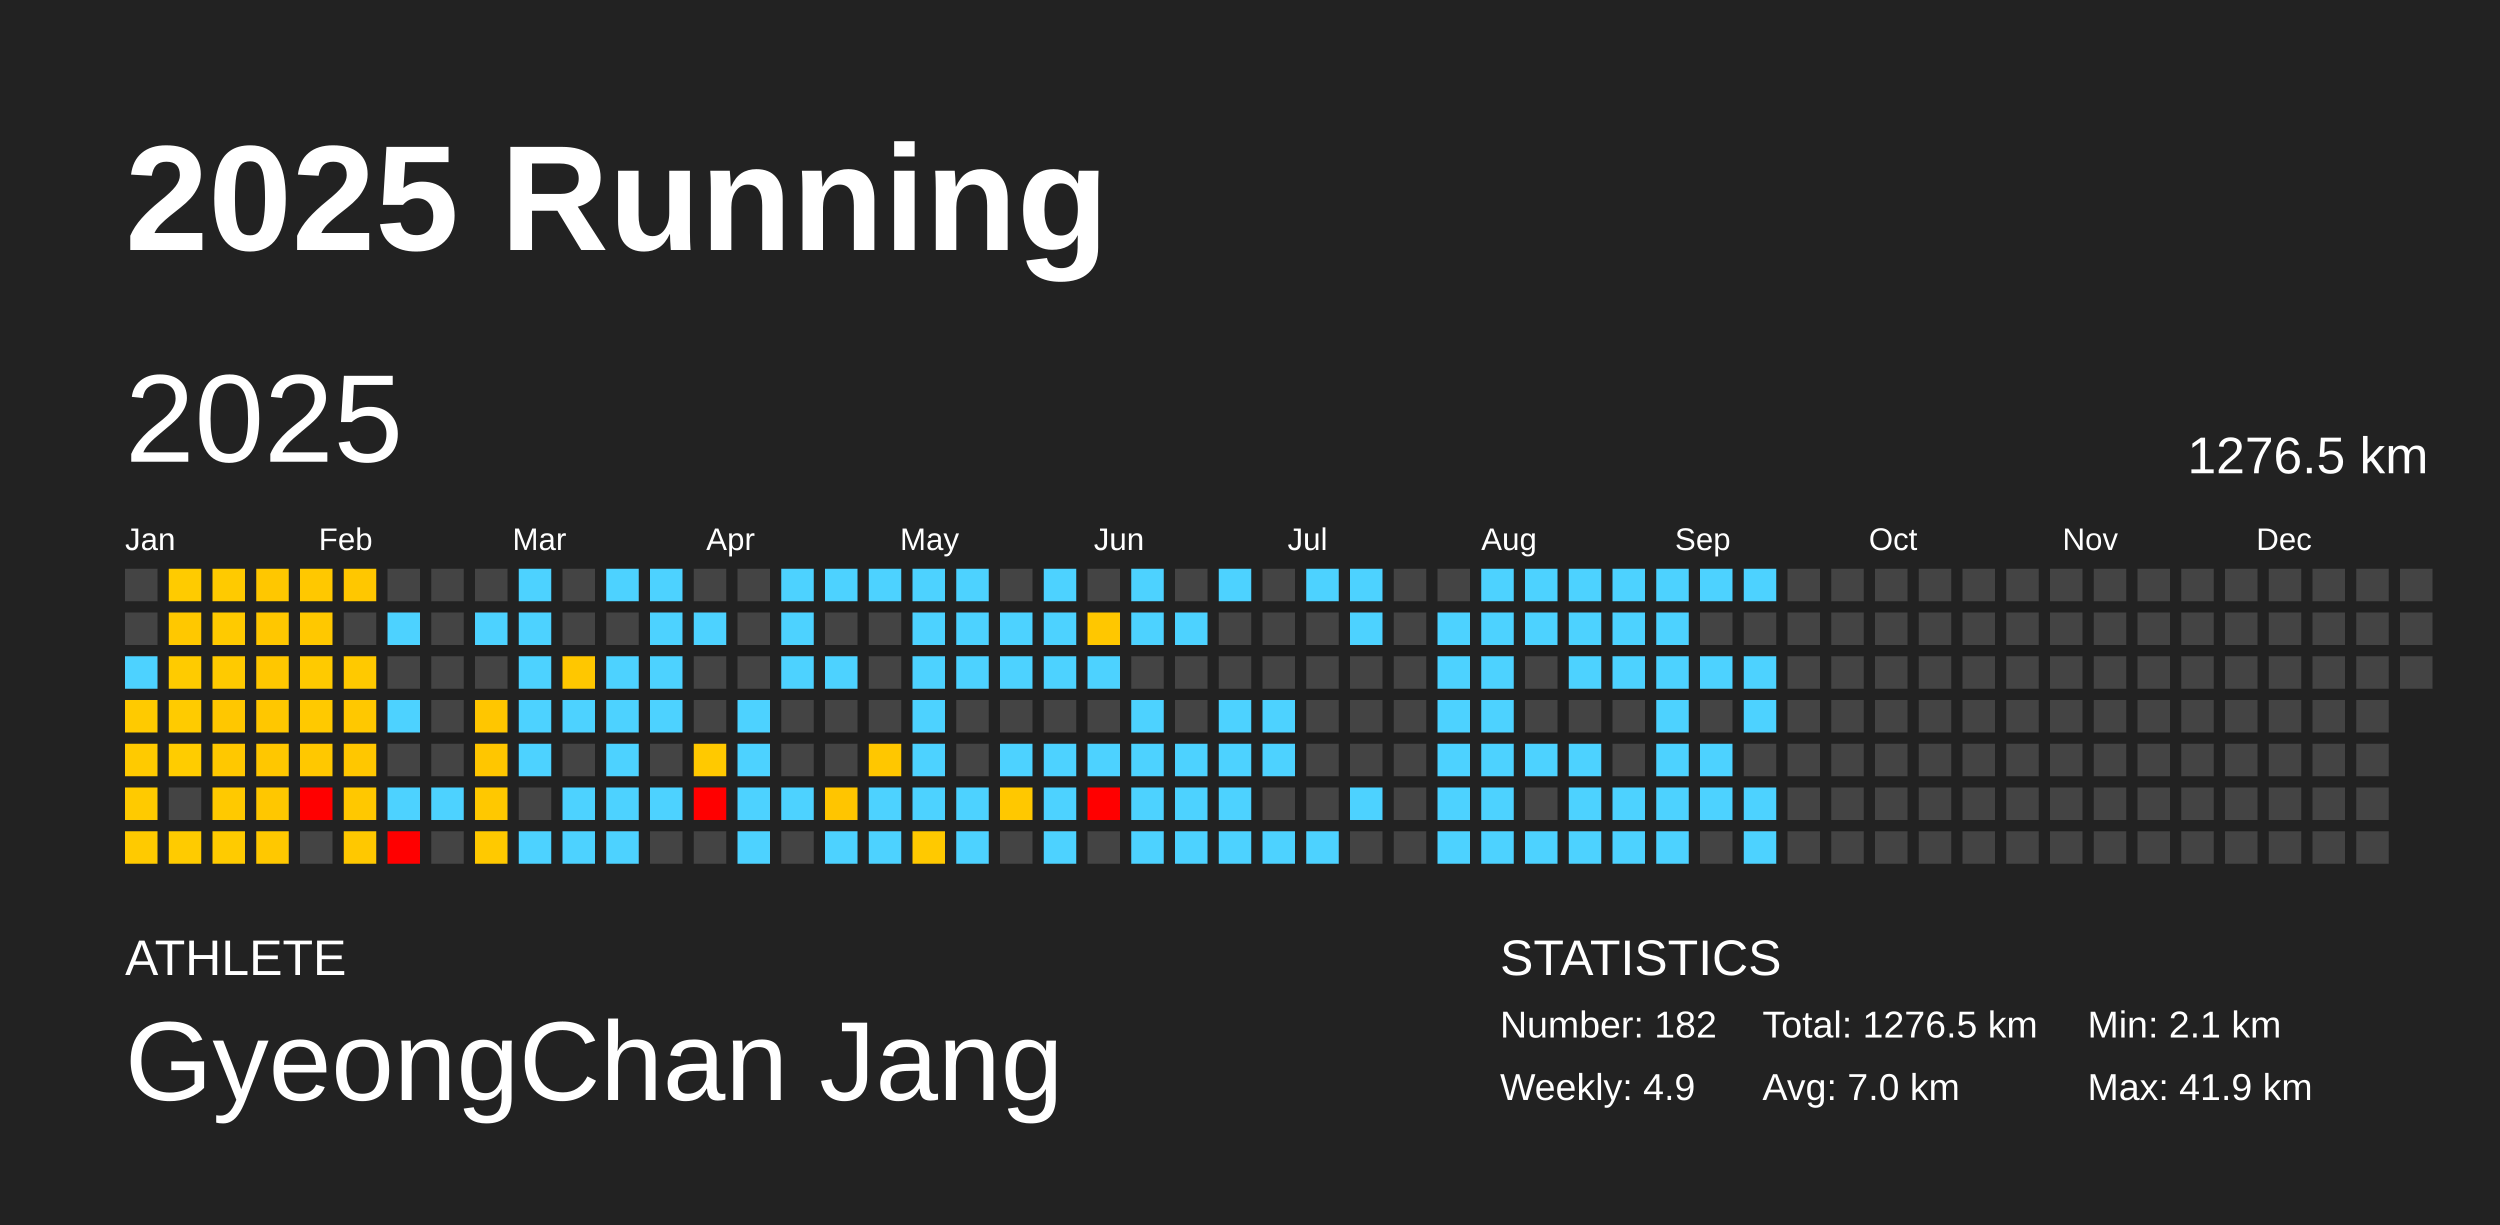
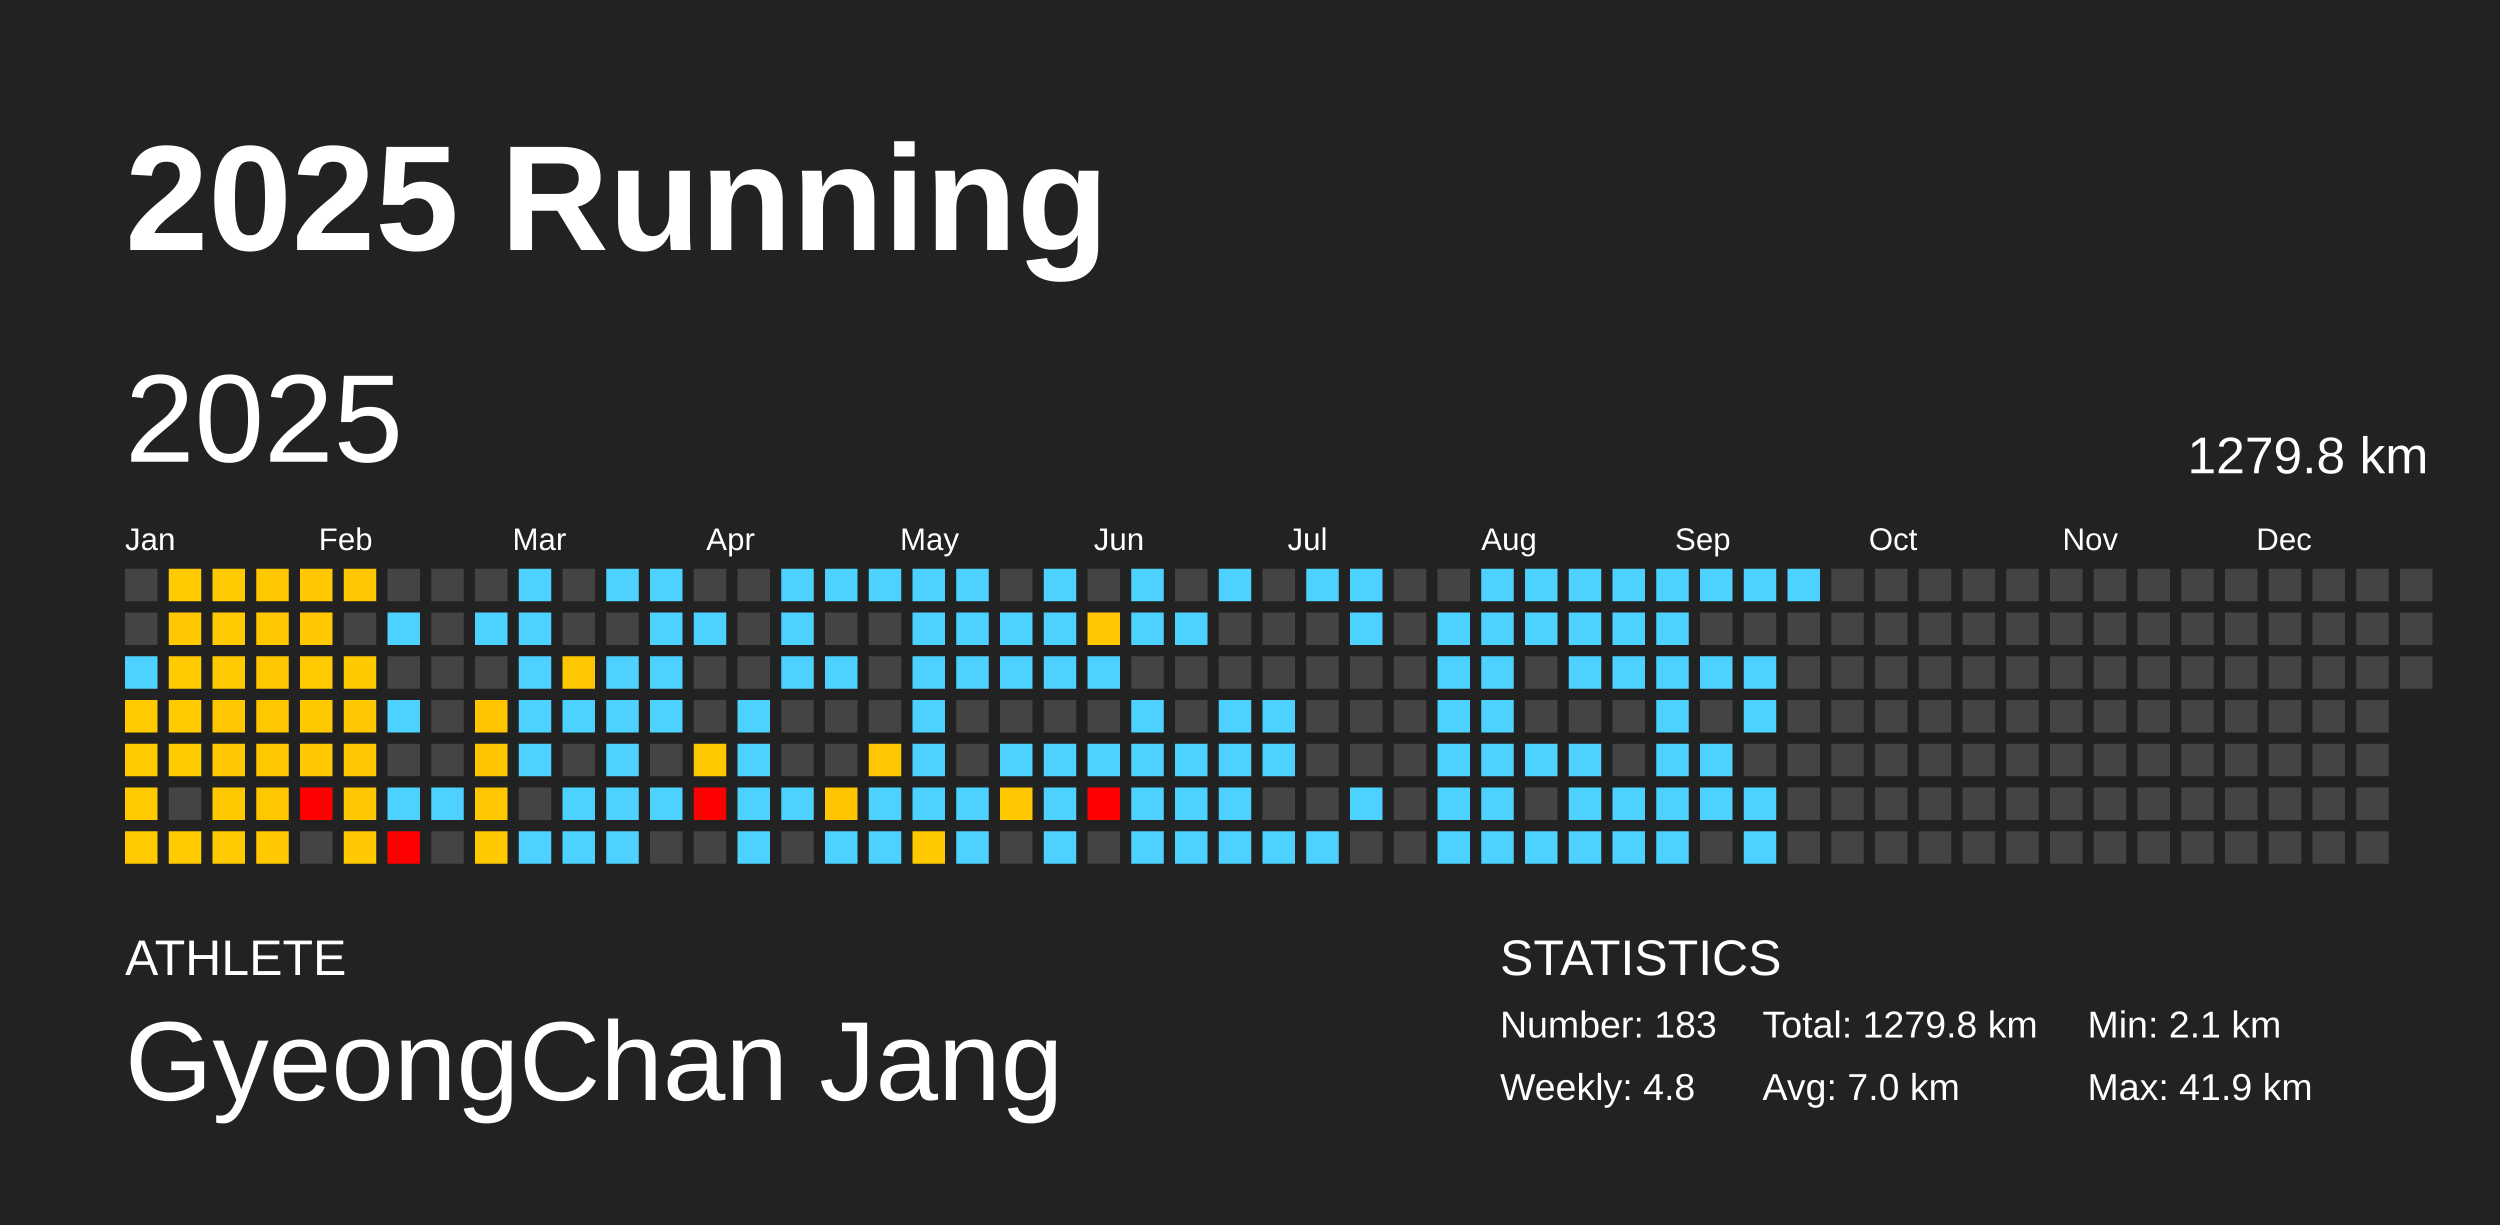
<svg xmlns="http://www.w3.org/2000/svg" baseProfile="full" height="98mm" version="1.1" viewBox="0,0,200,98" width="200mm">
  <defs />
  <rect fill="#222222" height="98" width="200" x="0" y="0" />
  <text fill="#FFFFFF" style="font-size:12px; font-family:Arial; font-weight:bold;" x="10" y="20">2025 Running</text>
  <text fill="#FFFFFF" style="font-size:4px; font-family:Arial" x="10" y="78">ATHLETE</text>
  <text fill="#FFFFFF" style="font-size:9px; font-family:Arial" x="10" y="88">GyeongChan Jang</text>
  <text fill="#FFFFFF" style="font-size:4px; font-family:Arial" x="120" y="78">STATISTICS</text>
-   <text fill="#FFFFFF" style="font-size:3px; font-family:Arial" x="120" y="83">Number: 182</text>
-   <text fill="#FFFFFF" style="font-size:3px; font-family:Arial" x="120" y="88">Weekly: 4.9</text>
-   <text fill="#FFFFFF" style="font-size:3px; font-family:Arial" x="141" y="83">Total: 1276.5 km</text>
+   <text fill="#FFFFFF" style="font-size:3px; font-family:Arial" x="120" y="83">Number: 183</text>
+   <text fill="#FFFFFF" style="font-size:3px; font-family:Arial" x="120" y="88">Weekly: 4.8</text>
+   <text fill="#FFFFFF" style="font-size:3px; font-family:Arial" x="141" y="83">Total: 1279.8 km</text>
  <text fill="#FFFFFF" style="font-size:3px; font-family:Arial" x="141" y="88">Avg: 7.0 km</text>
  <text fill="#FFFFFF" style="font-size:3px; font-family:Arial" x="167" y="83">Min: 2.1 km</text>
  <text fill="#FFFFFF" style="font-size:3px; font-family:Arial" x="167" y="88">Max: 41.9 km</text>
  <text dominant-baseline="hanging" fill="#FFFFFF" style="font-size:10.0px; font-family:Arial;" x="10" y="30">2025</text>
-   <text dominant-baseline="hanging" fill="#FFFFFF" style="font-size:4.125px; font-family:Arial;" x="175" y="35">1276.5 km</text>
+   <text dominant-baseline="hanging" fill="#FFFFFF" style="font-size:4.125px; font-family:Arial;" x="175" y="35">1279.8 km</text>
  <text fill="#FFFFFF" style="font-size:2.5px; font-family:Arial" x="10.0" y="44">Jan</text>
  <text fill="#FFFFFF" style="font-size:2.5px; font-family:Arial" x="25.5" y="44">Feb</text>
  <text fill="#FFFFFF" style="font-size:2.5px; font-family:Arial" x="41.0" y="44">Mar</text>
  <text fill="#FFFFFF" style="font-size:2.5px; font-family:Arial" x="56.5" y="44">Apr</text>
  <text fill="#FFFFFF" style="font-size:2.5px; font-family:Arial" x="72.0" y="44">May</text>
  <text fill="#FFFFFF" style="font-size:2.5px; font-family:Arial" x="87.5" y="44">Jun</text>
  <text fill="#FFFFFF" style="font-size:2.5px; font-family:Arial" x="103.0" y="44">Jul</text>
  <text fill="#FFFFFF" style="font-size:2.5px; font-family:Arial" x="118.5" y="44">Aug</text>
  <text fill="#FFFFFF" style="font-size:2.5px; font-family:Arial" x="134.0" y="44">Sep</text>
  <text fill="#FFFFFF" style="font-size:2.5px; font-family:Arial" x="149.5" y="44">Oct</text>
  <text fill="#FFFFFF" style="font-size:2.5px; font-family:Arial" x="165.0" y="44">Nov</text>
  <text fill="#FFFFFF" style="font-size:2.5px; font-family:Arial" x="180.5" y="44">Dec</text>
  <rect fill="#444444" height="2.6" width="2.6" x="10.0" y="45.5" />
  <rect fill="#444444" height="2.6" width="2.6" x="10.0" y="49.0" />
  <rect fill="#4dd2ff" height="2.6" width="2.6" x="10.0" y="52.5" />
  <rect fill="#ffca00" height="2.6" width="2.6" x="10.0" y="56.0" />
  <rect fill="#ffca00" height="2.6" width="2.6" x="10.0" y="59.5" />
  <rect fill="#ffca00" height="2.6" width="2.6" x="10.0" y="63.0" />
  <rect fill="#ffca00" height="2.6" width="2.6" x="10.0" y="66.5" />
  <rect fill="#ffcb00" height="2.6" width="2.6" x="13.5" y="45.5" />
  <rect fill="#ffc800" height="2.6" width="2.6" x="13.5" y="49.0" />
  <rect fill="#ffcb00" height="2.6" width="2.6" x="13.5" y="52.5" />
  <rect fill="#ffcb00" height="2.6" width="2.6" x="13.5" y="56.0" />
  <rect fill="#ffcc00" height="2.6" width="2.6" x="13.5" y="59.5" />
  <rect fill="#444444" height="2.6" width="2.6" x="13.5" y="63.0" />
  <rect fill="#ffcb00" height="2.6" width="2.6" x="13.5" y="66.5" />
  <rect fill="#ffca00" height="2.6" width="2.6" x="17.0" y="45.5" />
  <rect fill="#ffca00" height="2.6" width="2.6" x="17.0" y="49.0" />
  <rect fill="#ffca00" height="2.6" width="2.6" x="17.0" y="52.5" />
  <rect fill="#ffc700" height="2.6" width="2.6" x="17.0" y="56.0" />
  <rect fill="#ffc800" height="2.6" width="2.6" x="17.0" y="59.5" />
  <rect fill="#ffc900" height="2.6" width="2.6" x="17.0" y="63.0" />
  <rect fill="#ffcb00" height="2.6" width="2.6" x="17.0" y="66.5" />
  <rect fill="#ffc700" height="2.6" width="2.6" x="20.5" y="45.5" />
  <rect fill="#ffc700" height="2.6" width="2.6" x="20.5" y="49.0" />
  <rect fill="#ffc700" height="2.6" width="2.6" x="20.5" y="52.5" />
  <rect fill="#ffc700" height="2.6" width="2.6" x="20.5" y="56.0" />
  <rect fill="#ffc700" height="2.6" width="2.6" x="20.5" y="59.5" />
  <rect fill="#ffc700" height="2.6" width="2.6" x="20.5" y="63.0" />
  <rect fill="#ffc800" height="2.6" width="2.6" x="20.5" y="66.5" />
  <rect fill="#ffc800" height="2.6" width="2.6" x="24.0" y="45.5" />
  <rect fill="#ffc800" height="2.6" width="2.6" x="24.0" y="49.0" />
  <rect fill="#ffca00" height="2.6" width="2.6" x="24.0" y="52.5" />
  <rect fill="#ffc900" height="2.6" width="2.6" x="24.0" y="56.0" />
  <rect fill="#ffc800" height="2.6" width="2.6" x="24.0" y="59.5" />
  <rect fill="red" height="2.6" width="2.6" x="24.0" y="63.0" />
  <rect fill="#444444" height="2.6" width="2.6" x="24.0" y="66.5" />
  <rect fill="#ffc700" height="2.6" width="2.6" x="27.5" y="45.5" />
  <rect fill="#444444" height="2.6" width="2.6" x="27.5" y="49.0" />
  <rect fill="#ffc900" height="2.6" width="2.6" x="27.5" y="52.5" />
  <rect fill="#ffc800" height="2.6" width="2.6" x="27.5" y="56.0" />
  <rect fill="#ffc700" height="2.6" width="2.6" x="27.5" y="59.5" />
  <rect fill="#ffc800" height="2.6" width="2.6" x="27.5" y="63.0" />
  <rect fill="#ffc800" height="2.6" width="2.6" x="27.5" y="66.5" />
  <rect fill="#444444" height="2.6" width="2.6" x="31.0" y="45.5" />
  <rect fill="#4dd2ff" height="2.6" width="2.6" x="31.0" y="49.0" />
  <rect fill="#444444" height="2.6" width="2.6" x="31.0" y="52.5" />
  <rect fill="#4dd2ff" height="2.6" width="2.6" x="31.0" y="56.0" />
  <rect fill="#444444" height="2.6" width="2.6" x="31.0" y="59.5" />
  <rect fill="#4dd2ff" height="2.6" width="2.6" x="31.0" y="63.0" />
  <rect fill="red" height="2.6" width="2.6" x="31.0" y="66.5" />
  <rect fill="#444444" height="2.6" width="2.6" x="34.5" y="45.5" />
  <rect fill="#444444" height="2.6" width="2.6" x="34.5" y="49.0" />
  <rect fill="#444444" height="2.6" width="2.6" x="34.5" y="52.5" />
  <rect fill="#444444" height="2.6" width="2.6" x="34.5" y="56.0" />
  <rect fill="#444444" height="2.6" width="2.6" x="34.5" y="59.5" />
  <rect fill="#4dd2ff" height="2.6" width="2.6" x="34.5" y="63.0" />
  <rect fill="#444444" height="2.6" width="2.6" x="34.5" y="66.5" />
  <rect fill="#444444" height="2.6" width="2.6" x="38.0" y="45.5" />
  <rect fill="#4dd2ff" height="2.6" width="2.6" x="38.0" y="49.0" />
  <rect fill="#444444" height="2.6" width="2.6" x="38.0" y="52.5" />
  <rect fill="#ffc600" height="2.6" width="2.6" x="38.0" y="56.0" />
  <rect fill="#ffc600" height="2.6" width="2.6" x="38.0" y="59.5" />
  <rect fill="#ffc800" height="2.6" width="2.6" x="38.0" y="63.0" />
  <rect fill="#ffc900" height="2.6" width="2.6" x="38.0" y="66.5" />
  <rect fill="#4dd2ff" height="2.6" width="2.6" x="41.5" y="45.5" />
  <rect fill="#4dd2ff" height="2.6" width="2.6" x="41.5" y="49.0" />
  <rect fill="#4dd2ff" height="2.6" width="2.6" x="41.5" y="52.5" />
  <rect fill="#4dd2ff" height="2.6" width="2.6" x="41.5" y="56.0" />
  <rect fill="#4dd2ff" height="2.6" width="2.6" x="41.5" y="59.5" />
  <rect fill="#444444" height="2.6" width="2.6" x="41.5" y="63.0" />
  <rect fill="#4dd2ff" height="2.6" width="2.6" x="41.5" y="66.5" />
  <rect fill="#444444" height="2.6" width="2.6" x="45.0" y="45.5" />
  <rect fill="#444444" height="2.6" width="2.6" x="45.0" y="49.0" />
  <rect fill="#ffc700" height="2.6" width="2.6" x="45.0" y="52.5" />
  <rect fill="#4dd2ff" height="2.6" width="2.6" x="45.0" y="56.0" />
  <rect fill="#444444" height="2.6" width="2.6" x="45.0" y="59.5" />
  <rect fill="#4dd2ff" height="2.6" width="2.6" x="45.0" y="63.0" />
  <rect fill="#4dd2ff" height="2.6" width="2.6" x="45.0" y="66.5" />
  <rect fill="#4dd2ff" height="2.6" width="2.6" x="48.5" y="45.5" />
  <rect fill="#444444" height="2.6" width="2.6" x="48.5" y="49.0" />
  <rect fill="#4dd2ff" height="2.6" width="2.6" x="48.5" y="52.5" />
  <rect fill="#4dd2ff" height="2.6" width="2.6" x="48.5" y="56.0" />
  <rect fill="#4dd2ff" height="2.6" width="2.6" x="48.5" y="59.5" />
  <rect fill="#4dd2ff" height="2.6" width="2.6" x="48.5" y="63.0" />
  <rect fill="#4dd2ff" height="2.6" width="2.6" x="48.5" y="66.5" />
  <rect fill="#4dd2ff" height="2.6" width="2.6" x="52.0" y="45.5" />
  <rect fill="#4dd2ff" height="2.6" width="2.6" x="52.0" y="49.0" />
  <rect fill="#4dd2ff" height="2.6" width="2.6" x="52.0" y="52.5" />
  <rect fill="#4dd2ff" height="2.6" width="2.6" x="52.0" y="56.0" />
  <rect fill="#444444" height="2.6" width="2.6" x="52.0" y="59.5" />
  <rect fill="#4dd2ff" height="2.6" width="2.6" x="52.0" y="63.0" />
  <rect fill="#444444" height="2.6" width="2.6" x="52.0" y="66.5" />
  <rect fill="#444444" height="2.6" width="2.6" x="55.5" y="45.5" />
  <rect fill="#4dd2ff" height="2.6" width="2.6" x="55.5" y="49.0" />
  <rect fill="#444444" height="2.6" width="2.6" x="55.5" y="52.5" />
  <rect fill="#444444" height="2.6" width="2.6" x="55.5" y="56.0" />
  <rect fill="#ffc900" height="2.6" width="2.6" x="55.5" y="59.5" />
  <rect fill="red" height="2.6" width="2.6" x="55.5" y="63.0" />
  <rect fill="#444444" height="2.6" width="2.6" x="55.5" y="66.5" />
  <rect fill="#444444" height="2.6" width="2.6" x="59.0" y="45.5" />
  <rect fill="#444444" height="2.6" width="2.6" x="59.0" y="49.0" />
  <rect fill="#444444" height="2.6" width="2.6" x="59.0" y="52.5" />
  <rect fill="#4dd2ff" height="2.6" width="2.6" x="59.0" y="56.0" />
  <rect fill="#4dd2ff" height="2.6" width="2.6" x="59.0" y="59.5" />
  <rect fill="#4dd2ff" height="2.6" width="2.6" x="59.0" y="63.0" />
  <rect fill="#4dd2ff" height="2.6" width="2.6" x="59.0" y="66.5" />
  <rect fill="#4dd2ff" height="2.6" width="2.6" x="62.5" y="45.5" />
  <rect fill="#4dd2ff" height="2.6" width="2.6" x="62.5" y="49.0" />
  <rect fill="#4dd2ff" height="2.6" width="2.6" x="62.5" y="52.5" />
  <rect fill="#444444" height="2.6" width="2.6" x="62.5" y="56.0" />
  <rect fill="#444444" height="2.6" width="2.6" x="62.5" y="59.5" />
  <rect fill="#4dd2ff" height="2.6" width="2.6" x="62.5" y="63.0" />
  <rect fill="#444444" height="2.6" width="2.6" x="62.5" y="66.5" />
  <rect fill="#4dd2ff" height="2.6" width="2.6" x="66.0" y="45.5" />
  <rect fill="#444444" height="2.6" width="2.6" x="66.0" y="49.0" />
  <rect fill="#4dd2ff" height="2.6" width="2.6" x="66.0" y="52.5" />
  <rect fill="#444444" height="2.6" width="2.6" x="66.0" y="56.0" />
  <rect fill="#444444" height="2.6" width="2.6" x="66.0" y="59.5" />
  <rect fill="#ffc500" height="2.6" width="2.6" x="66.0" y="63.0" />
  <rect fill="#4dd2ff" height="2.6" width="2.6" x="66.0" y="66.5" />
  <rect fill="#4dd2ff" height="2.6" width="2.6" x="69.5" y="45.5" />
  <rect fill="#444444" height="2.6" width="2.6" x="69.5" y="49.0" />
  <rect fill="#444444" height="2.6" width="2.6" x="69.5" y="52.5" />
  <rect fill="#444444" height="2.6" width="2.6" x="69.5" y="56.0" />
  <rect fill="#ffc700" height="2.6" width="2.6" x="69.5" y="59.5" />
  <rect fill="#4dd2ff" height="2.6" width="2.6" x="69.5" y="63.0" />
  <rect fill="#4dd2ff" height="2.6" width="2.6" x="69.5" y="66.5" />
  <rect fill="#4dd2ff" height="2.6" width="2.6" x="73.0" y="45.5" />
  <rect fill="#4dd2ff" height="2.6" width="2.6" x="73.0" y="49.0" />
  <rect fill="#4dd2ff" height="2.6" width="2.6" x="73.0" y="52.5" />
  <rect fill="#4dd2ff" height="2.6" width="2.6" x="73.0" y="56.0" />
  <rect fill="#4dd2ff" height="2.6" width="2.6" x="73.0" y="59.5" />
  <rect fill="#4dd2ff" height="2.6" width="2.6" x="73.0" y="63.0" />
  <rect fill="#ffc900" height="2.6" width="2.6" x="73.0" y="66.5" />
  <rect fill="#4dd2ff" height="2.6" width="2.6" x="76.5" y="45.5" />
  <rect fill="#4dd2ff" height="2.6" width="2.6" x="76.5" y="49.0" />
  <rect fill="#4dd2ff" height="2.6" width="2.6" x="76.5" y="52.5" />
  <rect fill="#444444" height="2.6" width="2.6" x="76.5" y="56.0" />
  <rect fill="#444444" height="2.6" width="2.6" x="76.5" y="59.5" />
  <rect fill="#4dd2ff" height="2.6" width="2.6" x="76.5" y="63.0" />
  <rect fill="#4dd2ff" height="2.6" width="2.6" x="76.5" y="66.5" />
  <rect fill="#444444" height="2.6" width="2.6" x="80.0" y="45.5" />
  <rect fill="#4dd2ff" height="2.6" width="2.6" x="80.0" y="49.0" />
  <rect fill="#4dd2ff" height="2.6" width="2.6" x="80.0" y="52.5" />
  <rect fill="#444444" height="2.6" width="2.6" x="80.0" y="56.0" />
  <rect fill="#4dd2ff" height="2.6" width="2.6" x="80.0" y="59.5" />
  <rect fill="#ffc800" height="2.6" width="2.6" x="80.0" y="63.0" />
  <rect fill="#444444" height="2.6" width="2.6" x="80.0" y="66.5" />
  <rect fill="#4dd2ff" height="2.6" width="2.6" x="83.5" y="45.5" />
  <rect fill="#4dd2ff" height="2.6" width="2.6" x="83.5" y="49.0" />
  <rect fill="#4dd2ff" height="2.6" width="2.6" x="83.5" y="52.5" />
  <rect fill="#444444" height="2.6" width="2.6" x="83.5" y="56.0" />
  <rect fill="#4dd2ff" height="2.6" width="2.6" x="83.5" y="59.5" />
  <rect fill="#4dd2ff" height="2.6" width="2.6" x="83.5" y="63.0" />
  <rect fill="#4dd2ff" height="2.6" width="2.6" x="83.5" y="66.5" />
  <rect fill="#444444" height="2.6" width="2.6" x="87.0" y="45.5" />
  <rect fill="#ffc700" height="2.6" width="2.6" x="87.0" y="49.0" />
  <rect fill="#4dd2ff" height="2.6" width="2.6" x="87.0" y="52.5" />
  <rect fill="#444444" height="2.6" width="2.6" x="87.0" y="56.0" />
  <rect fill="#4dd2ff" height="2.6" width="2.6" x="87.0" y="59.5" />
  <rect fill="red" height="2.6" width="2.6" x="87.0" y="63.0" />
  <rect fill="#444444" height="2.6" width="2.6" x="87.0" y="66.5" />
  <rect fill="#4dd2ff" height="2.6" width="2.6" x="90.5" y="45.5" />
  <rect fill="#4dd2ff" height="2.6" width="2.6" x="90.5" y="49.0" />
  <rect fill="#444444" height="2.6" width="2.6" x="90.5" y="52.5" />
  <rect fill="#4dd2ff" height="2.6" width="2.6" x="90.5" y="56.0" />
  <rect fill="#4dd2ff" height="2.6" width="2.6" x="90.5" y="59.5" />
  <rect fill="#4dd2ff" height="2.6" width="2.6" x="90.5" y="63.0" />
  <rect fill="#4dd2ff" height="2.6" width="2.6" x="90.5" y="66.5" />
  <rect fill="#444444" height="2.6" width="2.6" x="94.0" y="45.5" />
  <rect fill="#4dd2ff" height="2.6" width="2.6" x="94.0" y="49.0" />
  <rect fill="#444444" height="2.6" width="2.6" x="94.0" y="52.5" />
  <rect fill="#444444" height="2.6" width="2.6" x="94.0" y="56.0" />
  <rect fill="#4dd2ff" height="2.6" width="2.6" x="94.0" y="59.5" />
  <rect fill="#4dd2ff" height="2.6" width="2.6" x="94.0" y="63.0" />
  <rect fill="#4dd2ff" height="2.6" width="2.6" x="94.0" y="66.5" />
  <rect fill="#4dd2ff" height="2.6" width="2.6" x="97.5" y="45.5" />
  <rect fill="#444444" height="2.6" width="2.6" x="97.5" y="49.0" />
  <rect fill="#444444" height="2.6" width="2.6" x="97.5" y="52.5" />
  <rect fill="#4dd2ff" height="2.6" width="2.6" x="97.5" y="56.0" />
  <rect fill="#4dd2ff" height="2.6" width="2.6" x="97.5" y="59.5" />
  <rect fill="#4dd2ff" height="2.6" width="2.6" x="97.5" y="63.0" />
  <rect fill="#4dd2ff" height="2.6" width="2.6" x="97.5" y="66.5" />
  <rect fill="#444444" height="2.6" width="2.6" x="101.0" y="45.5" />
  <rect fill="#444444" height="2.6" width="2.6" x="101.0" y="49.0" />
  <rect fill="#444444" height="2.6" width="2.6" x="101.0" y="52.5" />
  <rect fill="#4dd2ff" height="2.6" width="2.6" x="101.0" y="56.0" />
  <rect fill="#4dd2ff" height="2.6" width="2.6" x="101.0" y="59.5" />
  <rect fill="#444444" height="2.6" width="2.6" x="101.0" y="63.0" />
  <rect fill="#4dd2ff" height="2.6" width="2.6" x="101.0" y="66.5" />
  <rect fill="#4dd2ff" height="2.6" width="2.6" x="104.5" y="45.5" />
  <rect fill="#444444" height="2.6" width="2.6" x="104.5" y="49.0" />
  <rect fill="#444444" height="2.6" width="2.6" x="104.5" y="52.5" />
  <rect fill="#444444" height="2.6" width="2.6" x="104.5" y="56.0" />
  <rect fill="#444444" height="2.6" width="2.6" x="104.5" y="59.5" />
  <rect fill="#444444" height="2.6" width="2.6" x="104.5" y="63.0" />
  <rect fill="#4dd2ff" height="2.6" width="2.6" x="104.5" y="66.5" />
  <rect fill="#4dd2ff" height="2.6" width="2.6" x="108.0" y="45.5" />
  <rect fill="#4dd2ff" height="2.6" width="2.6" x="108.0" y="49.0" />
  <rect fill="#444444" height="2.6" width="2.6" x="108.0" y="52.5" />
  <rect fill="#444444" height="2.6" width="2.6" x="108.0" y="56.0" />
  <rect fill="#444444" height="2.6" width="2.6" x="108.0" y="59.5" />
  <rect fill="#4dd2ff" height="2.6" width="2.6" x="108.0" y="63.0" />
  <rect fill="#444444" height="2.6" width="2.6" x="108.0" y="66.5" />
  <rect fill="#444444" height="2.6" width="2.6" x="111.5" y="45.5" />
  <rect fill="#444444" height="2.6" width="2.6" x="111.5" y="49.0" />
  <rect fill="#444444" height="2.6" width="2.6" x="111.5" y="52.5" />
  <rect fill="#444444" height="2.6" width="2.6" x="111.5" y="56.0" />
  <rect fill="#444444" height="2.6" width="2.6" x="111.5" y="59.5" />
  <rect fill="#444444" height="2.6" width="2.6" x="111.5" y="63.0" />
  <rect fill="#444444" height="2.6" width="2.6" x="111.5" y="66.5" />
  <rect fill="#444444" height="2.6" width="2.6" x="115.0" y="45.5" />
  <rect fill="#4dd2ff" height="2.6" width="2.6" x="115.0" y="49.0" />
  <rect fill="#4dd2ff" height="2.6" width="2.6" x="115.0" y="52.5" />
  <rect fill="#4dd2ff" height="2.6" width="2.6" x="115.0" y="56.0" />
  <rect fill="#4dd2ff" height="2.6" width="2.6" x="115.0" y="59.5" />
  <rect fill="#4dd2ff" height="2.6" width="2.6" x="115.0" y="63.0" />
  <rect fill="#4dd2ff" height="2.6" width="2.6" x="115.0" y="66.5" />
  <rect fill="#4dd2ff" height="2.6" width="2.6" x="118.5" y="45.5" />
  <rect fill="#4dd2ff" height="2.6" width="2.6" x="118.5" y="49.0" />
  <rect fill="#4dd2ff" height="2.6" width="2.6" x="118.5" y="52.5" />
  <rect fill="#4dd2ff" height="2.6" width="2.6" x="118.5" y="56.0" />
  <rect fill="#4dd2ff" height="2.6" width="2.6" x="118.5" y="59.5" />
  <rect fill="#4dd2ff" height="2.6" width="2.6" x="118.5" y="63.0" />
  <rect fill="#4dd2ff" height="2.6" width="2.6" x="118.5" y="66.5" />
  <rect fill="#4dd2ff" height="2.6" width="2.6" x="122.0" y="45.5" />
  <rect fill="#4dd2ff" height="2.6" width="2.6" x="122.0" y="49.0" />
  <rect fill="#444444" height="2.6" width="2.6" x="122.0" y="52.5" />
  <rect fill="#444444" height="2.6" width="2.6" x="122.0" y="56.0" />
  <rect fill="#4dd2ff" height="2.6" width="2.6" x="122.0" y="59.5" />
  <rect fill="#444444" height="2.6" width="2.6" x="122.0" y="63.0" />
  <rect fill="#4dd2ff" height="2.6" width="2.6" x="122.0" y="66.5" />
  <rect fill="#4dd2ff" height="2.6" width="2.6" x="125.5" y="45.5" />
  <rect fill="#4dd2ff" height="2.6" width="2.6" x="125.5" y="49.0" />
  <rect fill="#4dd2ff" height="2.6" width="2.6" x="125.5" y="52.5" />
  <rect fill="#444444" height="2.6" width="2.6" x="125.5" y="56.0" />
  <rect fill="#4dd2ff" height="2.6" width="2.6" x="125.5" y="59.5" />
  <rect fill="#4dd2ff" height="2.6" width="2.6" x="125.5" y="63.0" />
  <rect fill="#4dd2ff" height="2.6" width="2.6" x="125.5" y="66.5" />
  <rect fill="#4dd2ff" height="2.6" width="2.6" x="129.0" y="45.5" />
  <rect fill="#4dd2ff" height="2.6" width="2.6" x="129.0" y="49.0" />
  <rect fill="#4dd2ff" height="2.6" width="2.6" x="129.0" y="52.5" />
  <rect fill="#444444" height="2.6" width="2.6" x="129.0" y="56.0" />
  <rect fill="#444444" height="2.6" width="2.6" x="129.0" y="59.5" />
  <rect fill="#4dd2ff" height="2.6" width="2.6" x="129.0" y="63.0" />
  <rect fill="#4dd2ff" height="2.6" width="2.6" x="129.0" y="66.5" />
  <rect fill="#4dd2ff" height="2.6" width="2.6" x="132.5" y="45.5" />
  <rect fill="#4dd2ff" height="2.6" width="2.6" x="132.5" y="49.0" />
  <rect fill="#4dd2ff" height="2.6" width="2.6" x="132.5" y="52.5" />
  <rect fill="#4dd2ff" height="2.6" width="2.6" x="132.5" y="56.0" />
  <rect fill="#4dd2ff" height="2.6" width="2.6" x="132.5" y="59.5" />
  <rect fill="#4dd2ff" height="2.6" width="2.6" x="132.5" y="63.0" />
  <rect fill="#4dd2ff" height="2.6" width="2.6" x="132.5" y="66.5" />
  <rect fill="#4dd2ff" height="2.6" width="2.6" x="136.0" y="45.5" />
  <rect fill="#444444" height="2.6" width="2.6" x="136.0" y="49.0" />
  <rect fill="#4dd2ff" height="2.6" width="2.6" x="136.0" y="52.5" />
  <rect fill="#444444" height="2.6" width="2.6" x="136.0" y="56.0" />
  <rect fill="#4dd2ff" height="2.6" width="2.6" x="136.0" y="59.5" />
  <rect fill="#4dd2ff" height="2.6" width="2.6" x="136.0" y="63.0" />
  <rect fill="#444444" height="2.6" width="2.6" x="136.0" y="66.5" />
  <rect fill="#4dd2ff" height="2.6" width="2.6" x="139.5" y="45.5" />
  <rect fill="#444444" height="2.6" width="2.6" x="139.5" y="49.0" />
  <rect fill="#4dd2ff" height="2.6" width="2.6" x="139.5" y="52.5" />
  <rect fill="#4dd2ff" height="2.6" width="2.6" x="139.5" y="56.0" />
  <rect fill="#444444" height="2.6" width="2.6" x="139.5" y="59.5" />
  <rect fill="#4dd2ff" height="2.6" width="2.6" x="139.5" y="63.0" />
  <rect fill="#4dd2ff" height="2.6" width="2.6" x="139.5" y="66.5" />
-   <rect fill="#444444" height="2.6" width="2.6" x="143.0" y="45.5" />
+   <rect fill="#4dd2ff" height="2.6" width="2.6" x="143.0" y="45.5" />
  <rect fill="#444444" height="2.6" width="2.6" x="143.0" y="49.0" />
  <rect fill="#444444" height="2.6" width="2.6" x="143.0" y="52.5" />
  <rect fill="#444444" height="2.6" width="2.6" x="143.0" y="56.0" />
  <rect fill="#444444" height="2.6" width="2.6" x="143.0" y="59.5" />
  <rect fill="#444444" height="2.6" width="2.6" x="143.0" y="63.0" />
  <rect fill="#444444" height="2.6" width="2.6" x="143.0" y="66.5" />
  <rect fill="#444444" height="2.6" width="2.6" x="146.5" y="45.5" />
  <rect fill="#444444" height="2.6" width="2.6" x="146.5" y="49.0" />
  <rect fill="#444444" height="2.6" width="2.6" x="146.5" y="52.5" />
  <rect fill="#444444" height="2.6" width="2.6" x="146.5" y="56.0" />
  <rect fill="#444444" height="2.6" width="2.6" x="146.5" y="59.5" />
  <rect fill="#444444" height="2.6" width="2.6" x="146.5" y="63.0" />
  <rect fill="#444444" height="2.6" width="2.6" x="146.5" y="66.5" />
  <rect fill="#444444" height="2.6" width="2.6" x="150.0" y="45.5" />
  <rect fill="#444444" height="2.6" width="2.6" x="150.0" y="49.0" />
  <rect fill="#444444" height="2.6" width="2.6" x="150.0" y="52.5" />
  <rect fill="#444444" height="2.6" width="2.6" x="150.0" y="56.0" />
  <rect fill="#444444" height="2.6" width="2.6" x="150.0" y="59.5" />
  <rect fill="#444444" height="2.6" width="2.6" x="150.0" y="63.0" />
  <rect fill="#444444" height="2.6" width="2.6" x="150.0" y="66.5" />
  <rect fill="#444444" height="2.6" width="2.6" x="153.5" y="45.5" />
  <rect fill="#444444" height="2.6" width="2.6" x="153.5" y="49.0" />
  <rect fill="#444444" height="2.6" width="2.6" x="153.5" y="52.5" />
  <rect fill="#444444" height="2.6" width="2.6" x="153.5" y="56.0" />
  <rect fill="#444444" height="2.6" width="2.6" x="153.5" y="59.5" />
  <rect fill="#444444" height="2.6" width="2.6" x="153.5" y="63.0" />
  <rect fill="#444444" height="2.6" width="2.6" x="153.5" y="66.5" />
  <rect fill="#444444" height="2.6" width="2.6" x="157.0" y="45.5" />
  <rect fill="#444444" height="2.6" width="2.6" x="157.0" y="49.0" />
  <rect fill="#444444" height="2.6" width="2.6" x="157.0" y="52.5" />
  <rect fill="#444444" height="2.6" width="2.6" x="157.0" y="56.0" />
  <rect fill="#444444" height="2.6" width="2.6" x="157.0" y="59.5" />
  <rect fill="#444444" height="2.6" width="2.6" x="157.0" y="63.0" />
  <rect fill="#444444" height="2.6" width="2.6" x="157.0" y="66.5" />
  <rect fill="#444444" height="2.6" width="2.6" x="160.5" y="45.5" />
  <rect fill="#444444" height="2.6" width="2.6" x="160.5" y="49.0" />
  <rect fill="#444444" height="2.6" width="2.6" x="160.5" y="52.5" />
  <rect fill="#444444" height="2.6" width="2.6" x="160.5" y="56.0" />
  <rect fill="#444444" height="2.6" width="2.6" x="160.5" y="59.5" />
  <rect fill="#444444" height="2.6" width="2.6" x="160.5" y="63.0" />
  <rect fill="#444444" height="2.6" width="2.6" x="160.5" y="66.5" />
  <rect fill="#444444" height="2.6" width="2.6" x="164.0" y="45.5" />
  <rect fill="#444444" height="2.6" width="2.6" x="164.0" y="49.0" />
  <rect fill="#444444" height="2.6" width="2.6" x="164.0" y="52.5" />
  <rect fill="#444444" height="2.6" width="2.6" x="164.0" y="56.0" />
  <rect fill="#444444" height="2.6" width="2.6" x="164.0" y="59.5" />
  <rect fill="#444444" height="2.6" width="2.6" x="164.0" y="63.0" />
  <rect fill="#444444" height="2.6" width="2.6" x="164.0" y="66.5" />
  <rect fill="#444444" height="2.6" width="2.6" x="167.5" y="45.5" />
  <rect fill="#444444" height="2.6" width="2.6" x="167.5" y="49.0" />
  <rect fill="#444444" height="2.6" width="2.6" x="167.5" y="52.5" />
  <rect fill="#444444" height="2.6" width="2.6" x="167.5" y="56.0" />
  <rect fill="#444444" height="2.6" width="2.6" x="167.5" y="59.5" />
  <rect fill="#444444" height="2.6" width="2.6" x="167.5" y="63.0" />
  <rect fill="#444444" height="2.6" width="2.6" x="167.5" y="66.5" />
  <rect fill="#444444" height="2.6" width="2.6" x="171.0" y="45.5" />
  <rect fill="#444444" height="2.6" width="2.6" x="171.0" y="49.0" />
  <rect fill="#444444" height="2.6" width="2.6" x="171.0" y="52.5" />
  <rect fill="#444444" height="2.6" width="2.6" x="171.0" y="56.0" />
  <rect fill="#444444" height="2.6" width="2.6" x="171.0" y="59.5" />
  <rect fill="#444444" height="2.6" width="2.6" x="171.0" y="63.0" />
  <rect fill="#444444" height="2.6" width="2.6" x="171.0" y="66.5" />
  <rect fill="#444444" height="2.6" width="2.6" x="174.5" y="45.5" />
  <rect fill="#444444" height="2.6" width="2.6" x="174.5" y="49.0" />
  <rect fill="#444444" height="2.6" width="2.6" x="174.5" y="52.5" />
  <rect fill="#444444" height="2.6" width="2.6" x="174.5" y="56.0" />
  <rect fill="#444444" height="2.6" width="2.6" x="174.5" y="59.5" />
  <rect fill="#444444" height="2.6" width="2.6" x="174.5" y="63.0" />
  <rect fill="#444444" height="2.6" width="2.6" x="174.5" y="66.5" />
  <rect fill="#444444" height="2.6" width="2.6" x="178.0" y="45.5" />
  <rect fill="#444444" height="2.6" width="2.6" x="178.0" y="49.0" />
  <rect fill="#444444" height="2.6" width="2.6" x="178.0" y="52.5" />
  <rect fill="#444444" height="2.6" width="2.6" x="178.0" y="56.0" />
  <rect fill="#444444" height="2.6" width="2.6" x="178.0" y="59.5" />
  <rect fill="#444444" height="2.6" width="2.6" x="178.0" y="63.0" />
  <rect fill="#444444" height="2.6" width="2.6" x="178.0" y="66.5" />
  <rect fill="#444444" height="2.6" width="2.6" x="181.5" y="45.5" />
  <rect fill="#444444" height="2.6" width="2.6" x="181.5" y="49.0" />
  <rect fill="#444444" height="2.6" width="2.6" x="181.5" y="52.5" />
  <rect fill="#444444" height="2.6" width="2.6" x="181.5" y="56.0" />
  <rect fill="#444444" height="2.6" width="2.6" x="181.5" y="59.5" />
  <rect fill="#444444" height="2.6" width="2.6" x="181.5" y="63.0" />
  <rect fill="#444444" height="2.6" width="2.6" x="181.5" y="66.5" />
  <rect fill="#444444" height="2.6" width="2.6" x="185.0" y="45.5" />
  <rect fill="#444444" height="2.6" width="2.6" x="185.0" y="49.0" />
  <rect fill="#444444" height="2.6" width="2.6" x="185.0" y="52.5" />
  <rect fill="#444444" height="2.6" width="2.6" x="185.0" y="56.0" />
  <rect fill="#444444" height="2.6" width="2.6" x="185.0" y="59.5" />
  <rect fill="#444444" height="2.6" width="2.6" x="185.0" y="63.0" />
  <rect fill="#444444" height="2.6" width="2.6" x="185.0" y="66.5" />
  <rect fill="#444444" height="2.6" width="2.6" x="188.5" y="45.5" />
  <rect fill="#444444" height="2.6" width="2.6" x="188.5" y="49.0" />
  <rect fill="#444444" height="2.6" width="2.6" x="188.5" y="52.5" />
  <rect fill="#444444" height="2.6" width="2.6" x="188.5" y="56.0" />
  <rect fill="#444444" height="2.6" width="2.6" x="188.5" y="59.5" />
  <rect fill="#444444" height="2.6" width="2.6" x="188.5" y="63.0" />
  <rect fill="#444444" height="2.6" width="2.6" x="188.5" y="66.5" />
  <rect fill="#444444" height="2.6" width="2.6" x="192.0" y="45.5" />
  <rect fill="#444444" height="2.6" width="2.6" x="192.0" y="49.0" />
  <rect fill="#444444" height="2.6" width="2.6" x="192.0" y="52.5" />
</svg>
